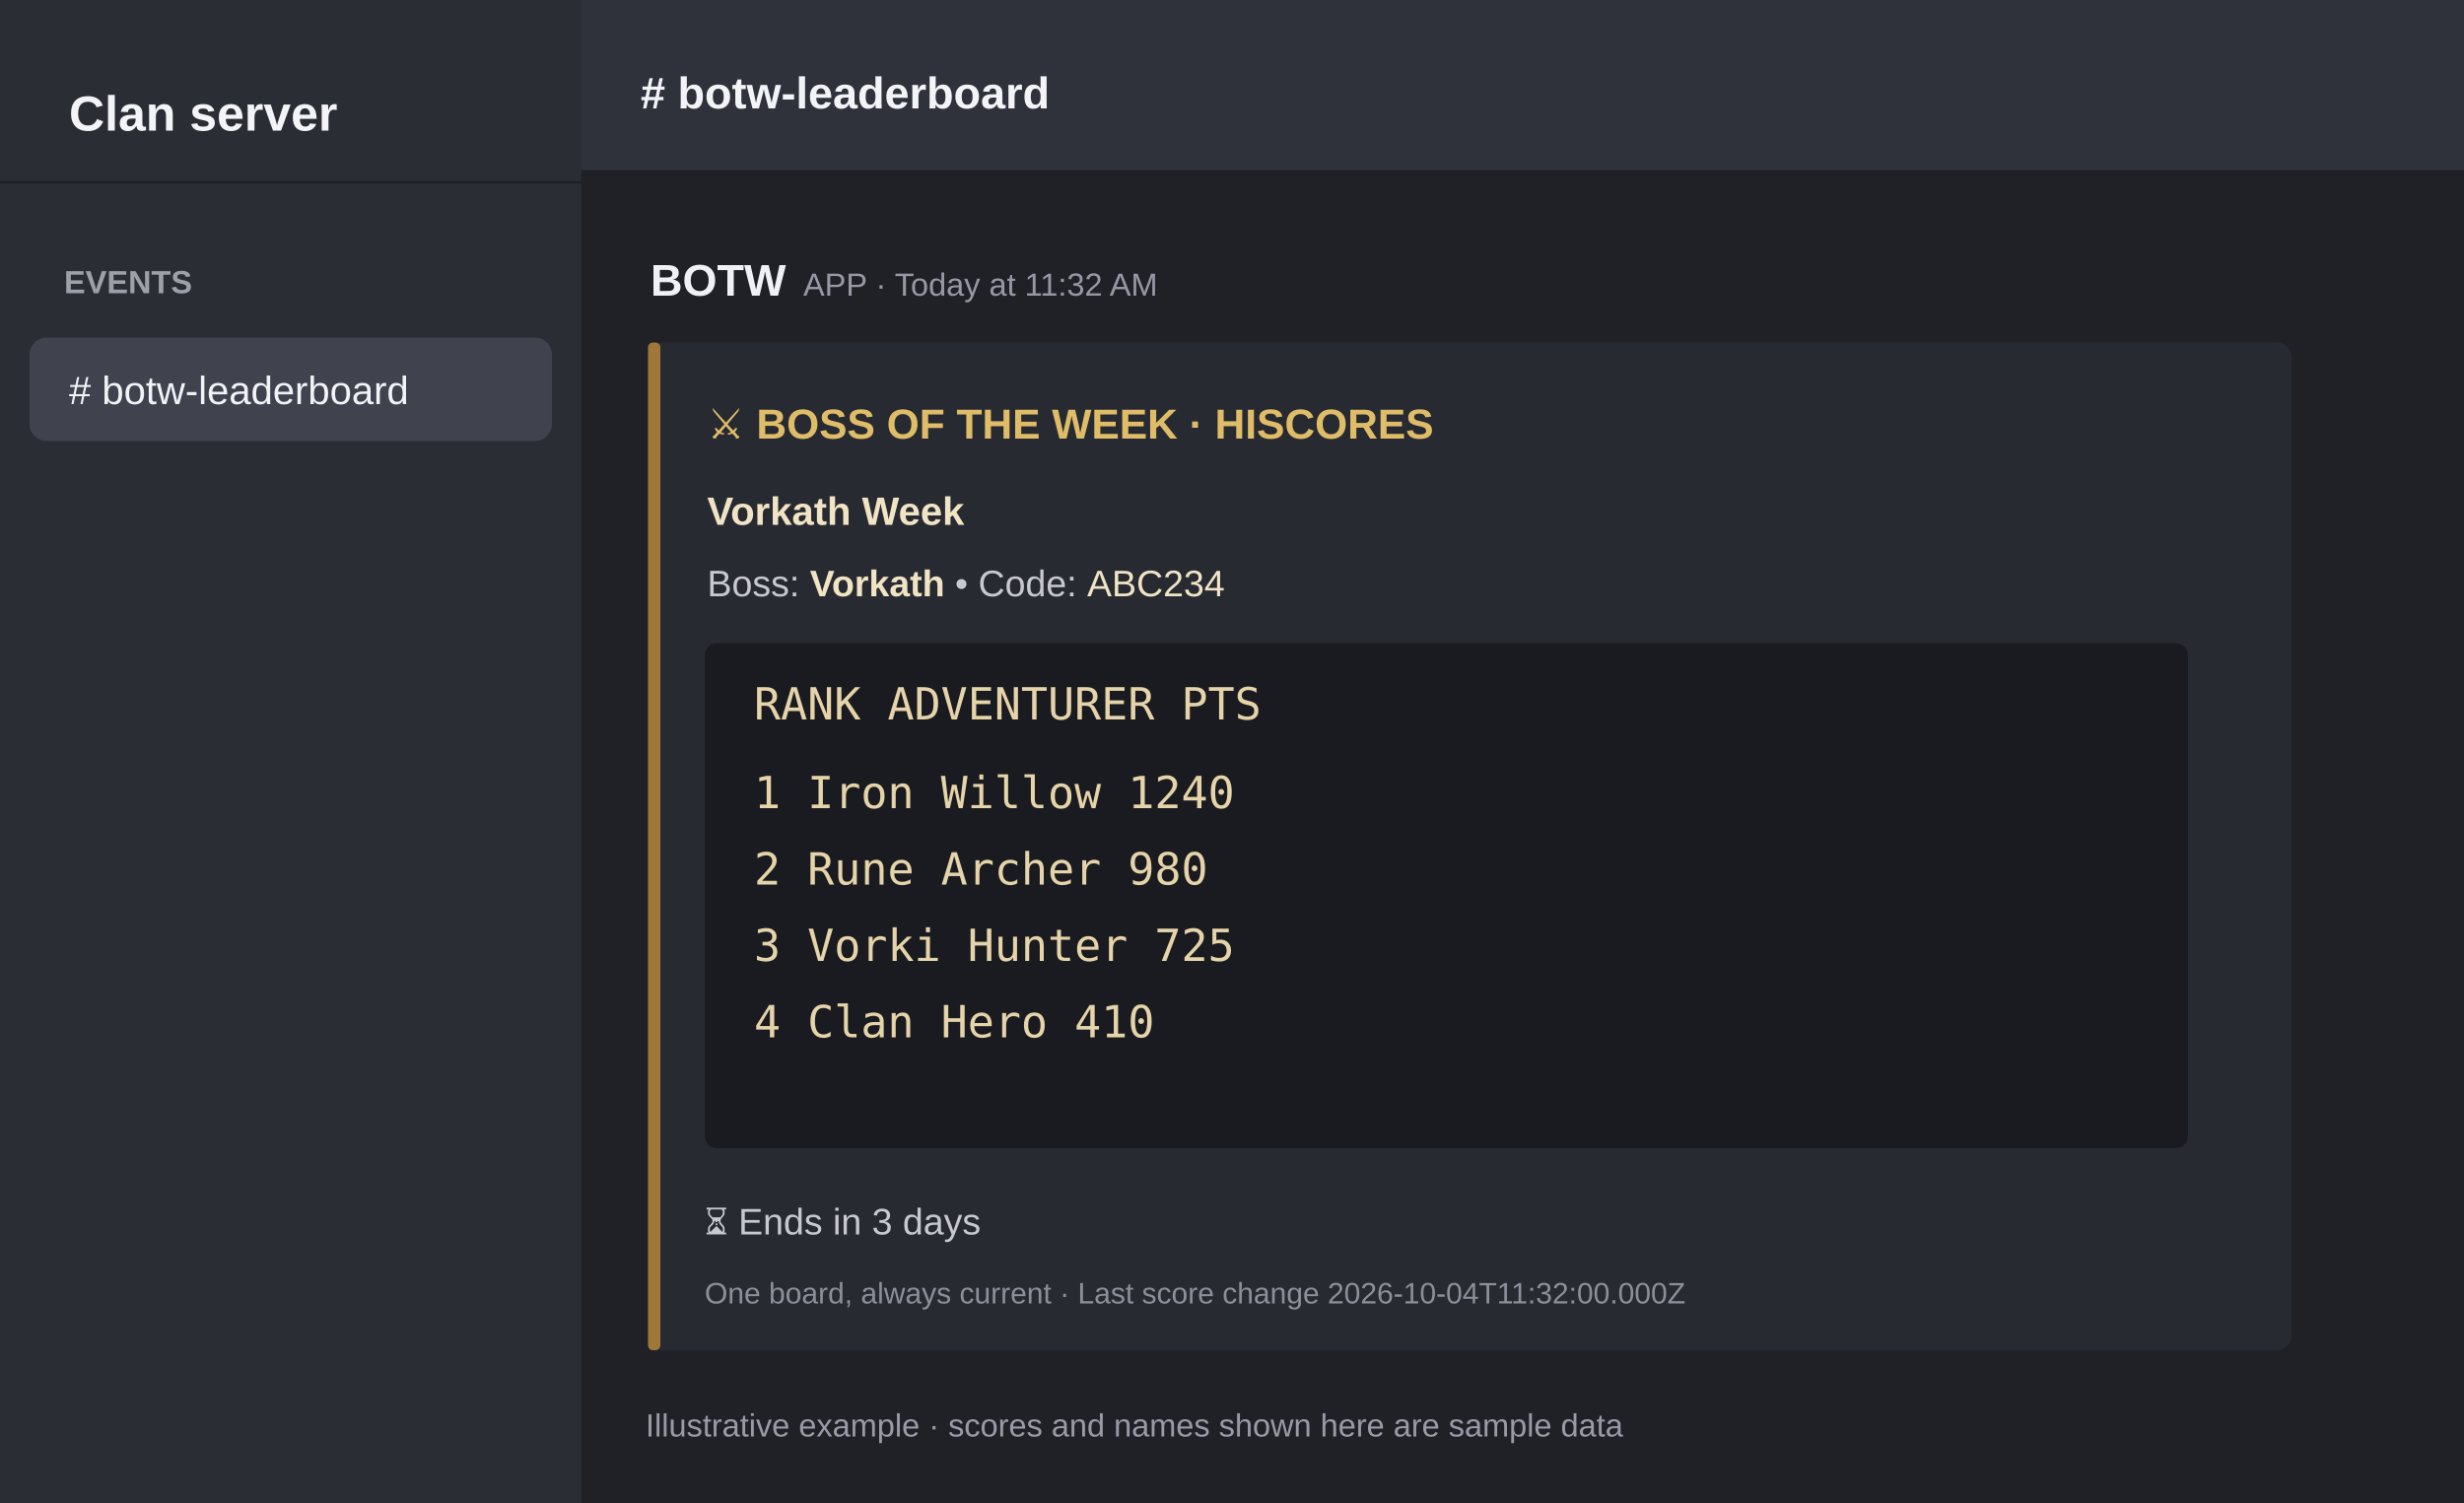
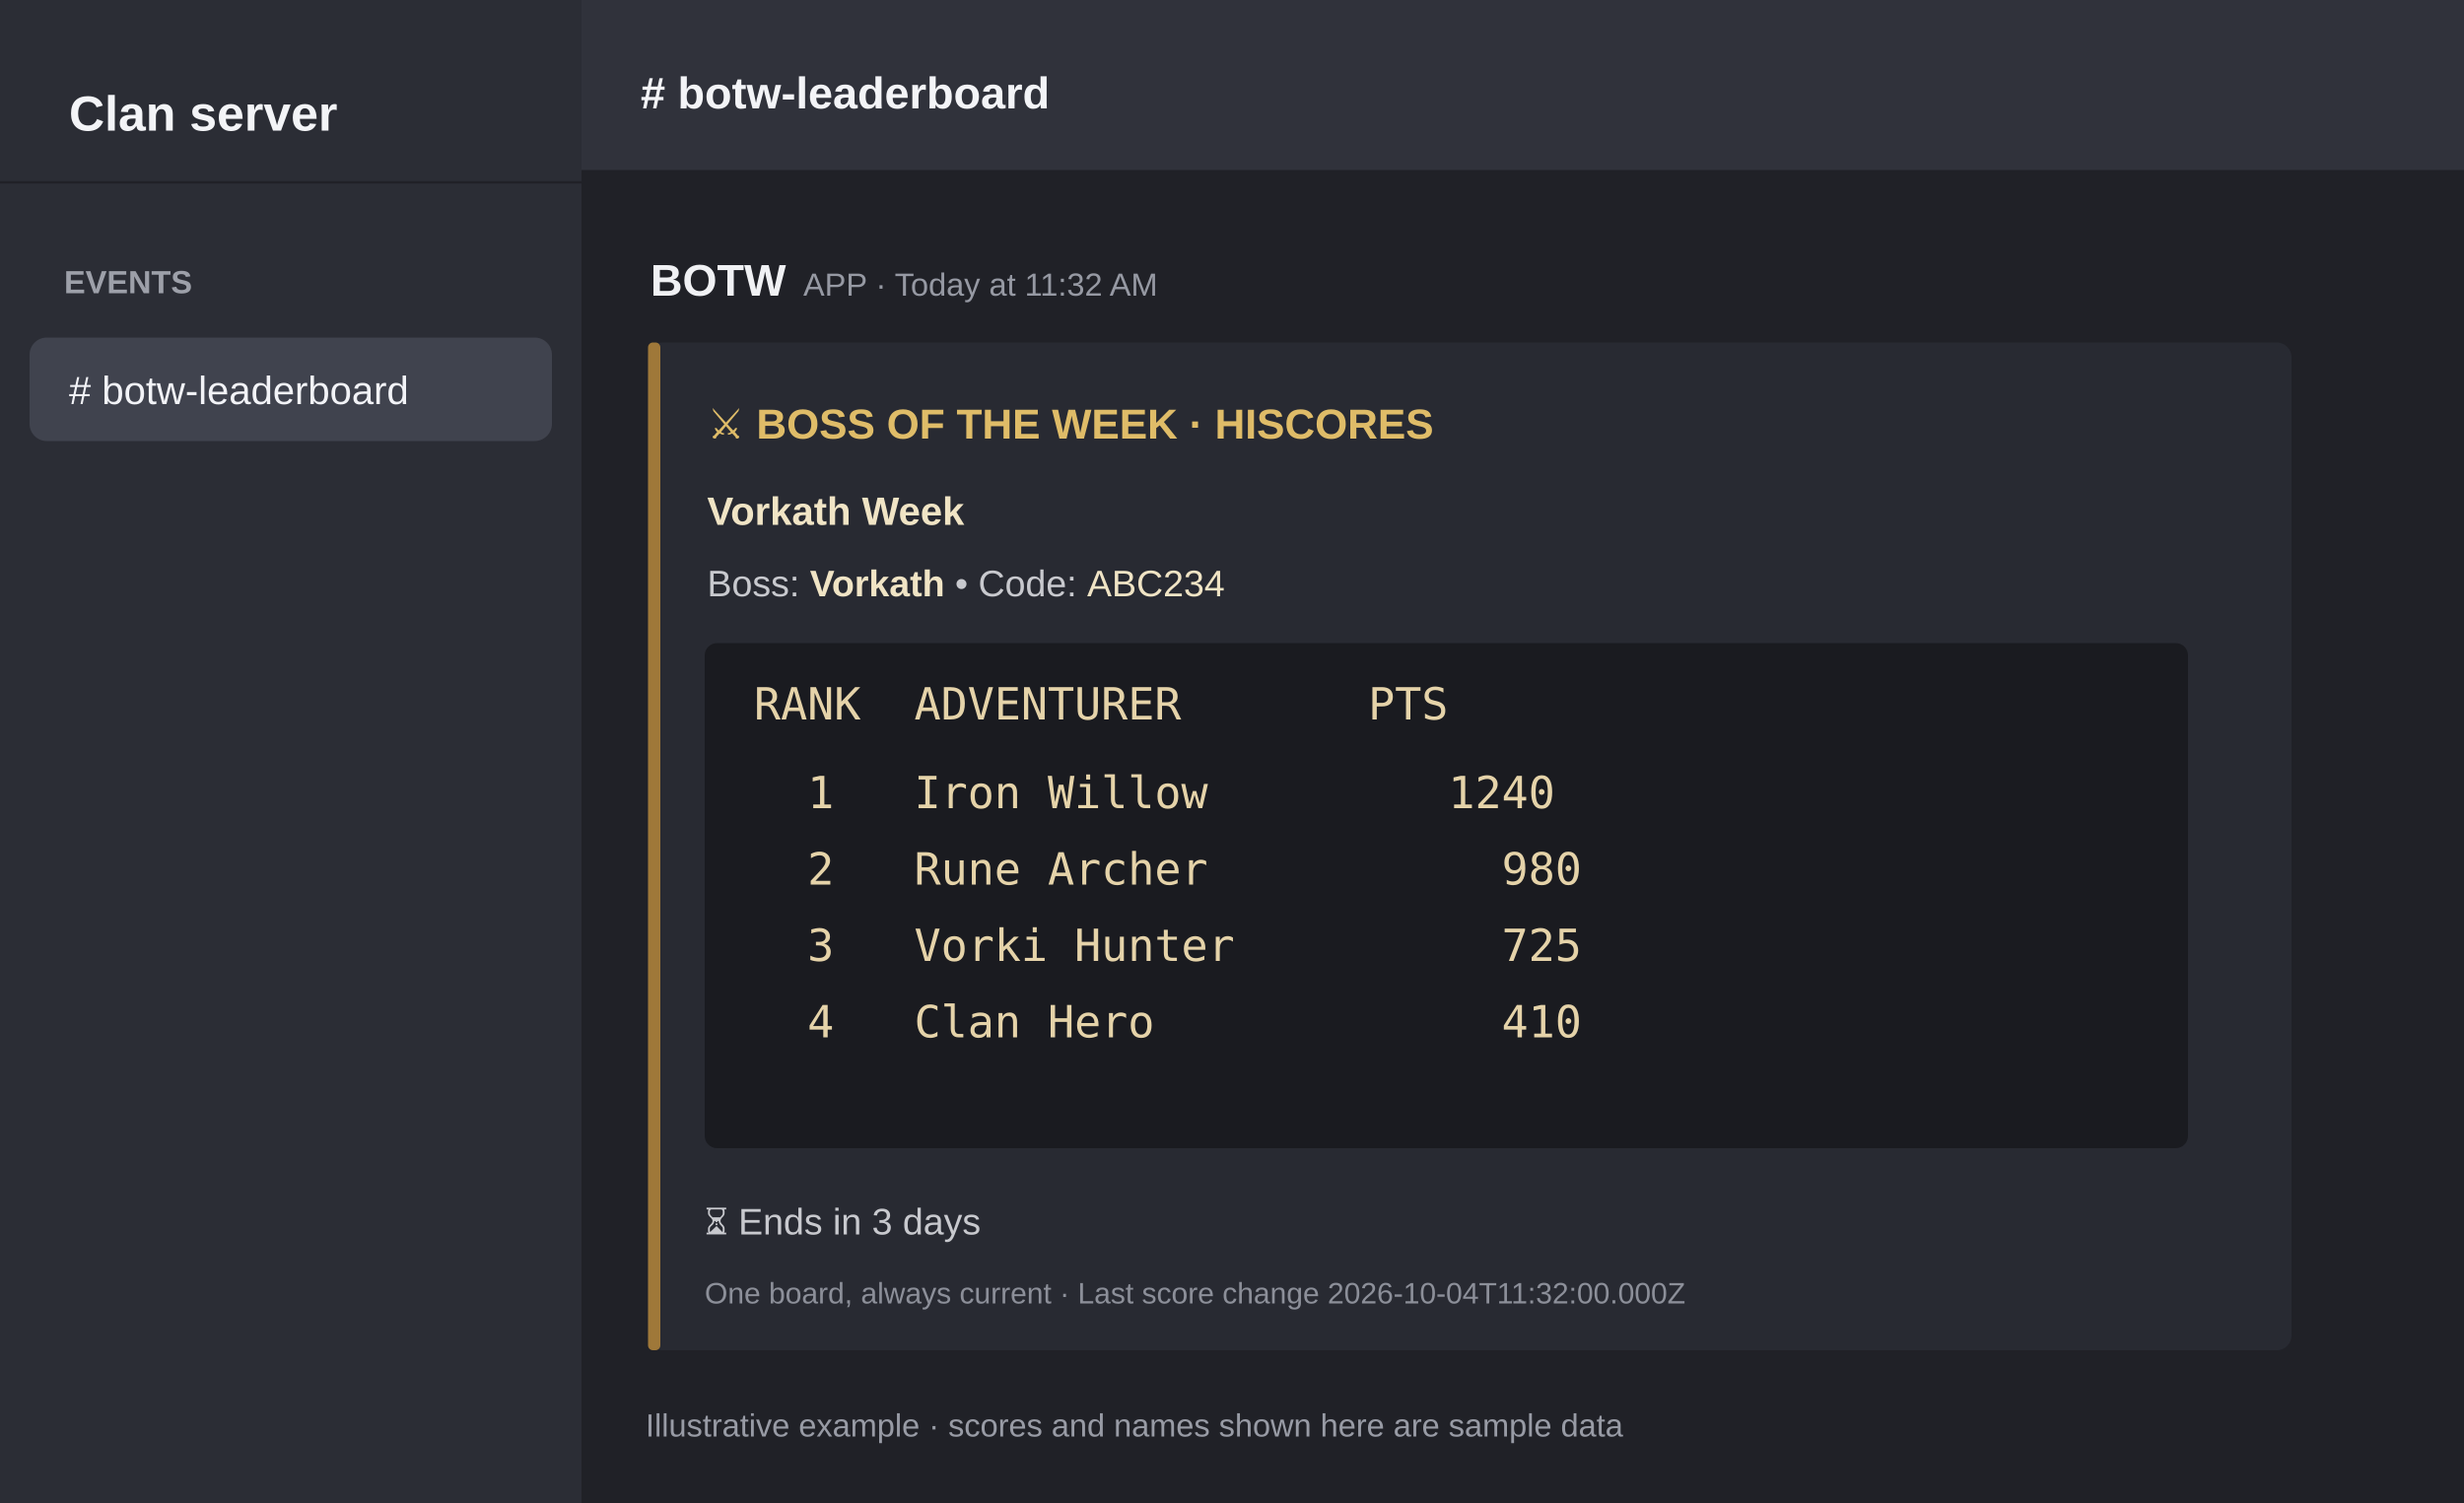
<svg xmlns="http://www.w3.org/2000/svg" width="1000" height="610" viewBox="0 0 1000 610">
  <rect width="1000" height="610" fill="#202127" />
  <rect x="0" y="0" width="236" height="610" fill="#2b2d35" />
  <text x="28" y="53" fill="#f3f4f7" font-family="Arial,sans-serif" font-size="20" font-weight="bold">Clan server</text>
  <line x1="0" y1="74" x2="236" y2="74" stroke="#202127" />
  <text x="26" y="119" fill="#9da0a9" font-family="Arial,sans-serif" font-size="13" font-weight="bold">EVENTS</text>
  <rect x="12" y="137" width="212" height="42" rx="7" fill="#40434e" />
  <text x="28" y="164" fill="#f2f3f7" font-family="Arial,sans-serif" font-size="16">#  botw-leaderboard</text>
  <rect x="236" y="0" width="764" height="69" fill="#30323b" />
  <text x="260" y="44" fill="#f3f4f7" font-family="Arial,sans-serif" font-size="18" font-weight="bold">#  botw-leaderboard</text>
  <text x="264" y="120" fill="#f0f1f4" font-family="Arial,sans-serif" font-size="18" font-weight="bold">BOTW</text>
  <text x="326" y="120" fill="#9699a3" font-family="Arial,sans-serif" font-size="13">APP  ·  Today at 11:32 AM</text>
  <rect x="263" y="139" width="667" height="409" rx="6" fill="#282a32" />
  <rect x="263" y="139" width="5" height="409" rx="2" fill="#9f7839" />
  <text x="287" y="178" fill="#dfbc68" font-family="Arial,sans-serif" font-size="17" font-weight="bold">⚔  BOSS OF THE WEEK · HISCORES</text>
  <text x="287" y="213" fill="#f0e4c5" font-family="Arial,sans-serif" font-size="16" font-weight="bold">Vorkath Week</text>
  <text x="287" y="242" fill="#c8c9ce" font-family="Arial,sans-serif" font-size="15">Boss: <tspan fill="#f0e4c5" font-weight="bold">Vorkath</tspan>  •  Code: <tspan fill="#f0e4c5">ABC234</tspan>
  </text>
  <rect x="286" y="261" width="602" height="205" rx="5" fill="#1a1b20" />
-   <g fill="#e5d3a9" font-family="monospace" font-size="18">
+   <g fill="#e5d3a9" font-family="monospace" font-size="18" xml:space="preserve">
    <text x="306" y="292">RANK  ADVENTURER       PTS</text>
    <text x="306" y="328">  1   Iron Willow         1240</text>
    <text x="306" y="359">  2   Rune Archer           980</text>
    <text x="306" y="390">  3   Vorki Hunter          725</text>
    <text x="306" y="421">  4   Clan Hero             410</text>
  </g>
  <text x="286" y="501" fill="#c8c9ce" font-family="Arial,sans-serif" font-size="15">⏳ Ends in 3 days</text>
  <text x="286" y="529" fill="#8c8f99" font-family="Arial,sans-serif" font-size="12">One board, always current · Last score change 2026-10-04T11:32:00.000Z</text>
  <text x="262" y="583" fill="#989ba5" font-family="Arial,sans-serif" font-size="13">Illustrative example · scores and names shown here are sample data</text>
</svg>
